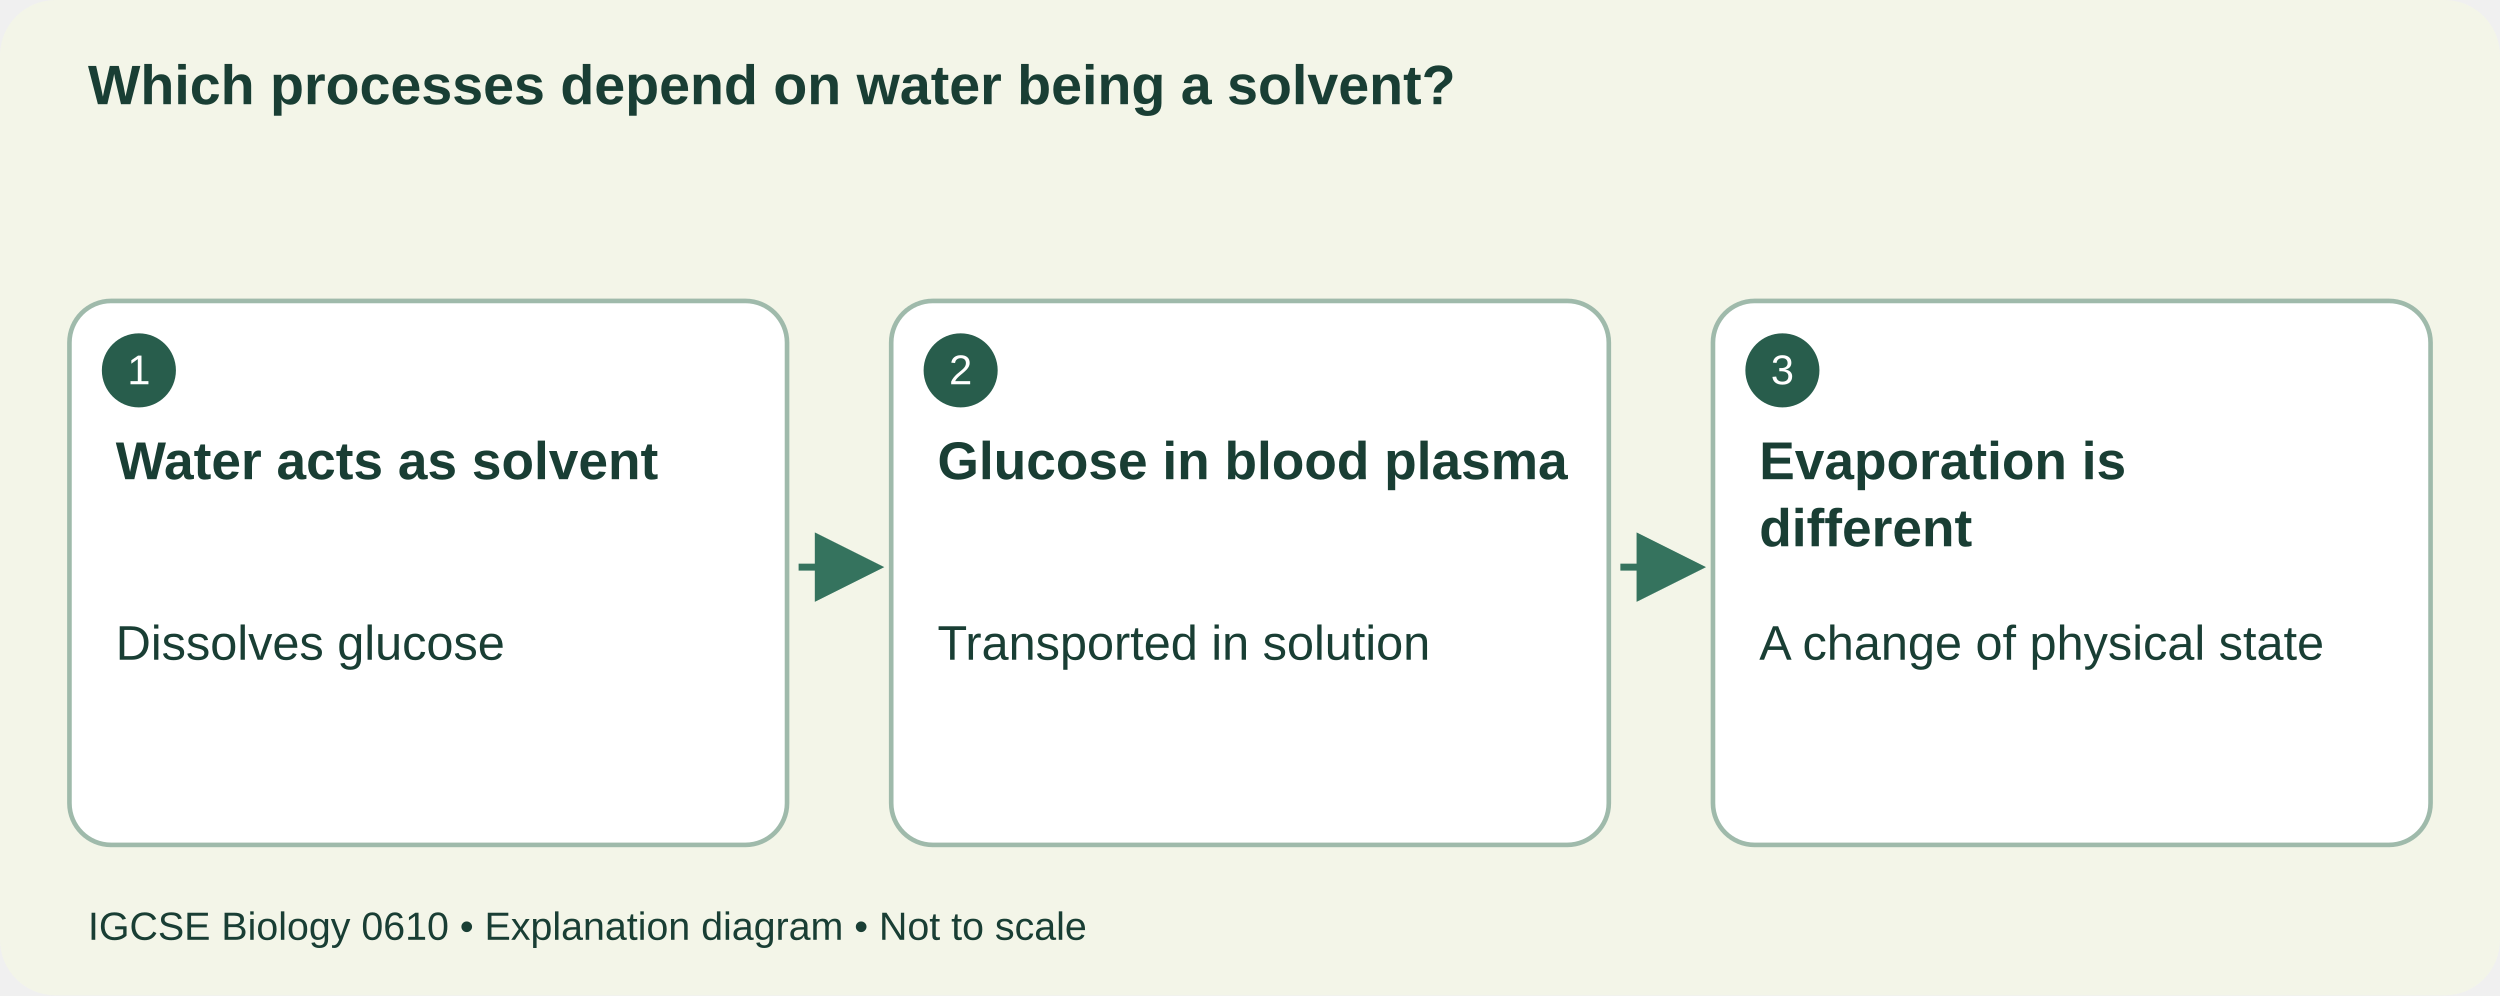
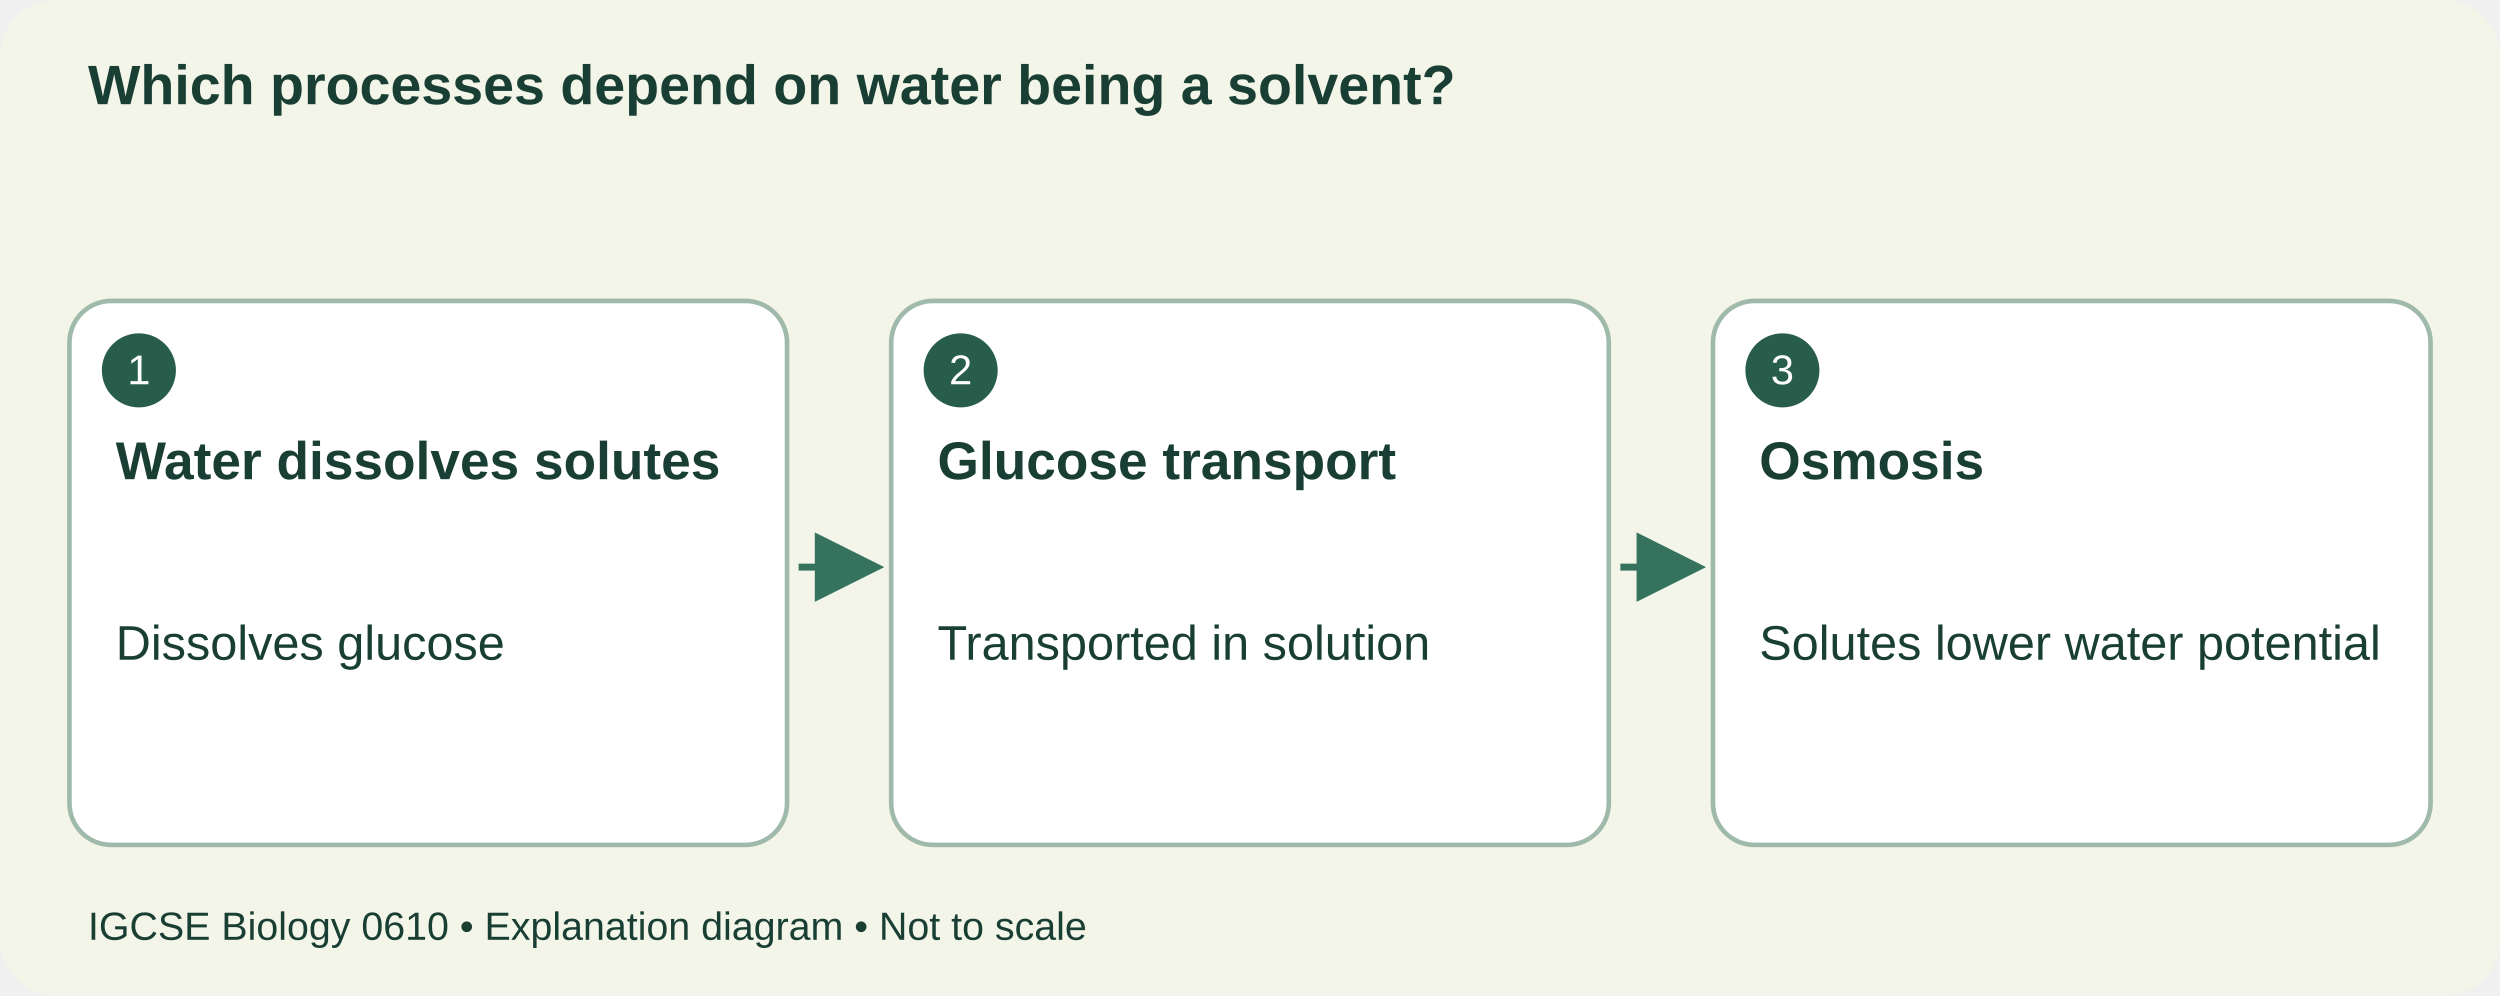
<svg xmlns="http://www.w3.org/2000/svg" width="1080" height="430" viewBox="0 0 1080 430" role="img" aria-labelledby="title desc">
  <defs>
    <marker id="arrow" markerWidth="10" markerHeight="10" refX="8" refY="5" orient="auto">
      <path d="M0 0 L10 5 L0 10 Z" fill="#35735e" />
    </marker>
  </defs>
  <rect width="1080" height="430" rx="24" fill="#f3f5e8" />
  <g font-family="Arial, sans-serif" fill="#193e34">
    <text x="38" y="45" font-size="24" font-weight="700">Which processes depend on water being a solvent?</text>
    <rect x="30" y="130" width="310" height="235" rx="18" fill="#fff" stroke="#9fbaab" stroke-width="2" />
    <circle cx="60" cy="160" r="16" fill="#285d4c" />
    <text x="60" y="166" text-anchor="middle" font-size="18" fill="white">1</text>
-     <text x="50" y="207" font-size="23" font-weight="700">Water acts as solvent</text>
+     <text x="50" y="207" font-size="23" font-weight="700">Water dissolves solutes</text>
    <text x="50" y="285" font-size="21" font-weight="400">Dissolves glucose</text>
    <path d="M345 245 H376" fill="none" stroke="#35735e" stroke-width="3" marker-end="url(#arrow)" />
    <rect x="385" y="130" width="310" height="235" rx="18" fill="#fff" stroke="#9fbaab" stroke-width="2" />
    <circle cx="415" cy="160" r="16" fill="#285d4c" />
    <text x="415" y="166" text-anchor="middle" font-size="18" fill="white">2</text>
-     <text x="405" y="207" font-size="23" font-weight="700">Glucose in blood plasma</text>
+     <text x="405" y="207" font-size="23" font-weight="700">Glucose transport</text>
    <text x="405" y="285" font-size="21" font-weight="400">Transported in solution</text>
    <path d="M700 245 H731" fill="none" stroke="#35735e" stroke-width="3" marker-end="url(#arrow)" />
    <rect x="740" y="130" width="310" height="235" rx="18" fill="#fff" stroke="#9fbaab" stroke-width="2" />
    <circle cx="770" cy="160" r="16" fill="#285d4c" />
    <text x="770" y="166" text-anchor="middle" font-size="18" fill="white">3</text>
-     <text x="760" y="207" font-size="23" font-weight="700">Evaporation is</text>
-     <text x="760" y="236" font-size="23" font-weight="700">different</text>
-     <text x="760" y="285" font-size="21" font-weight="400">A change of physical state</text>
+     <text x="760" y="207" font-size="23" font-weight="700">Osmosis</text>
+     <text x="760" y="236" font-size="23" font-weight="700" />
+     <text x="760" y="285" font-size="21" font-weight="400">Solutes lower water potential</text>
    <text x="38" y="406" font-size="17" font-weight="400">IGCSE Biology 0610 • Explanation diagram • Not to scale</text>
  </g>
</svg>
